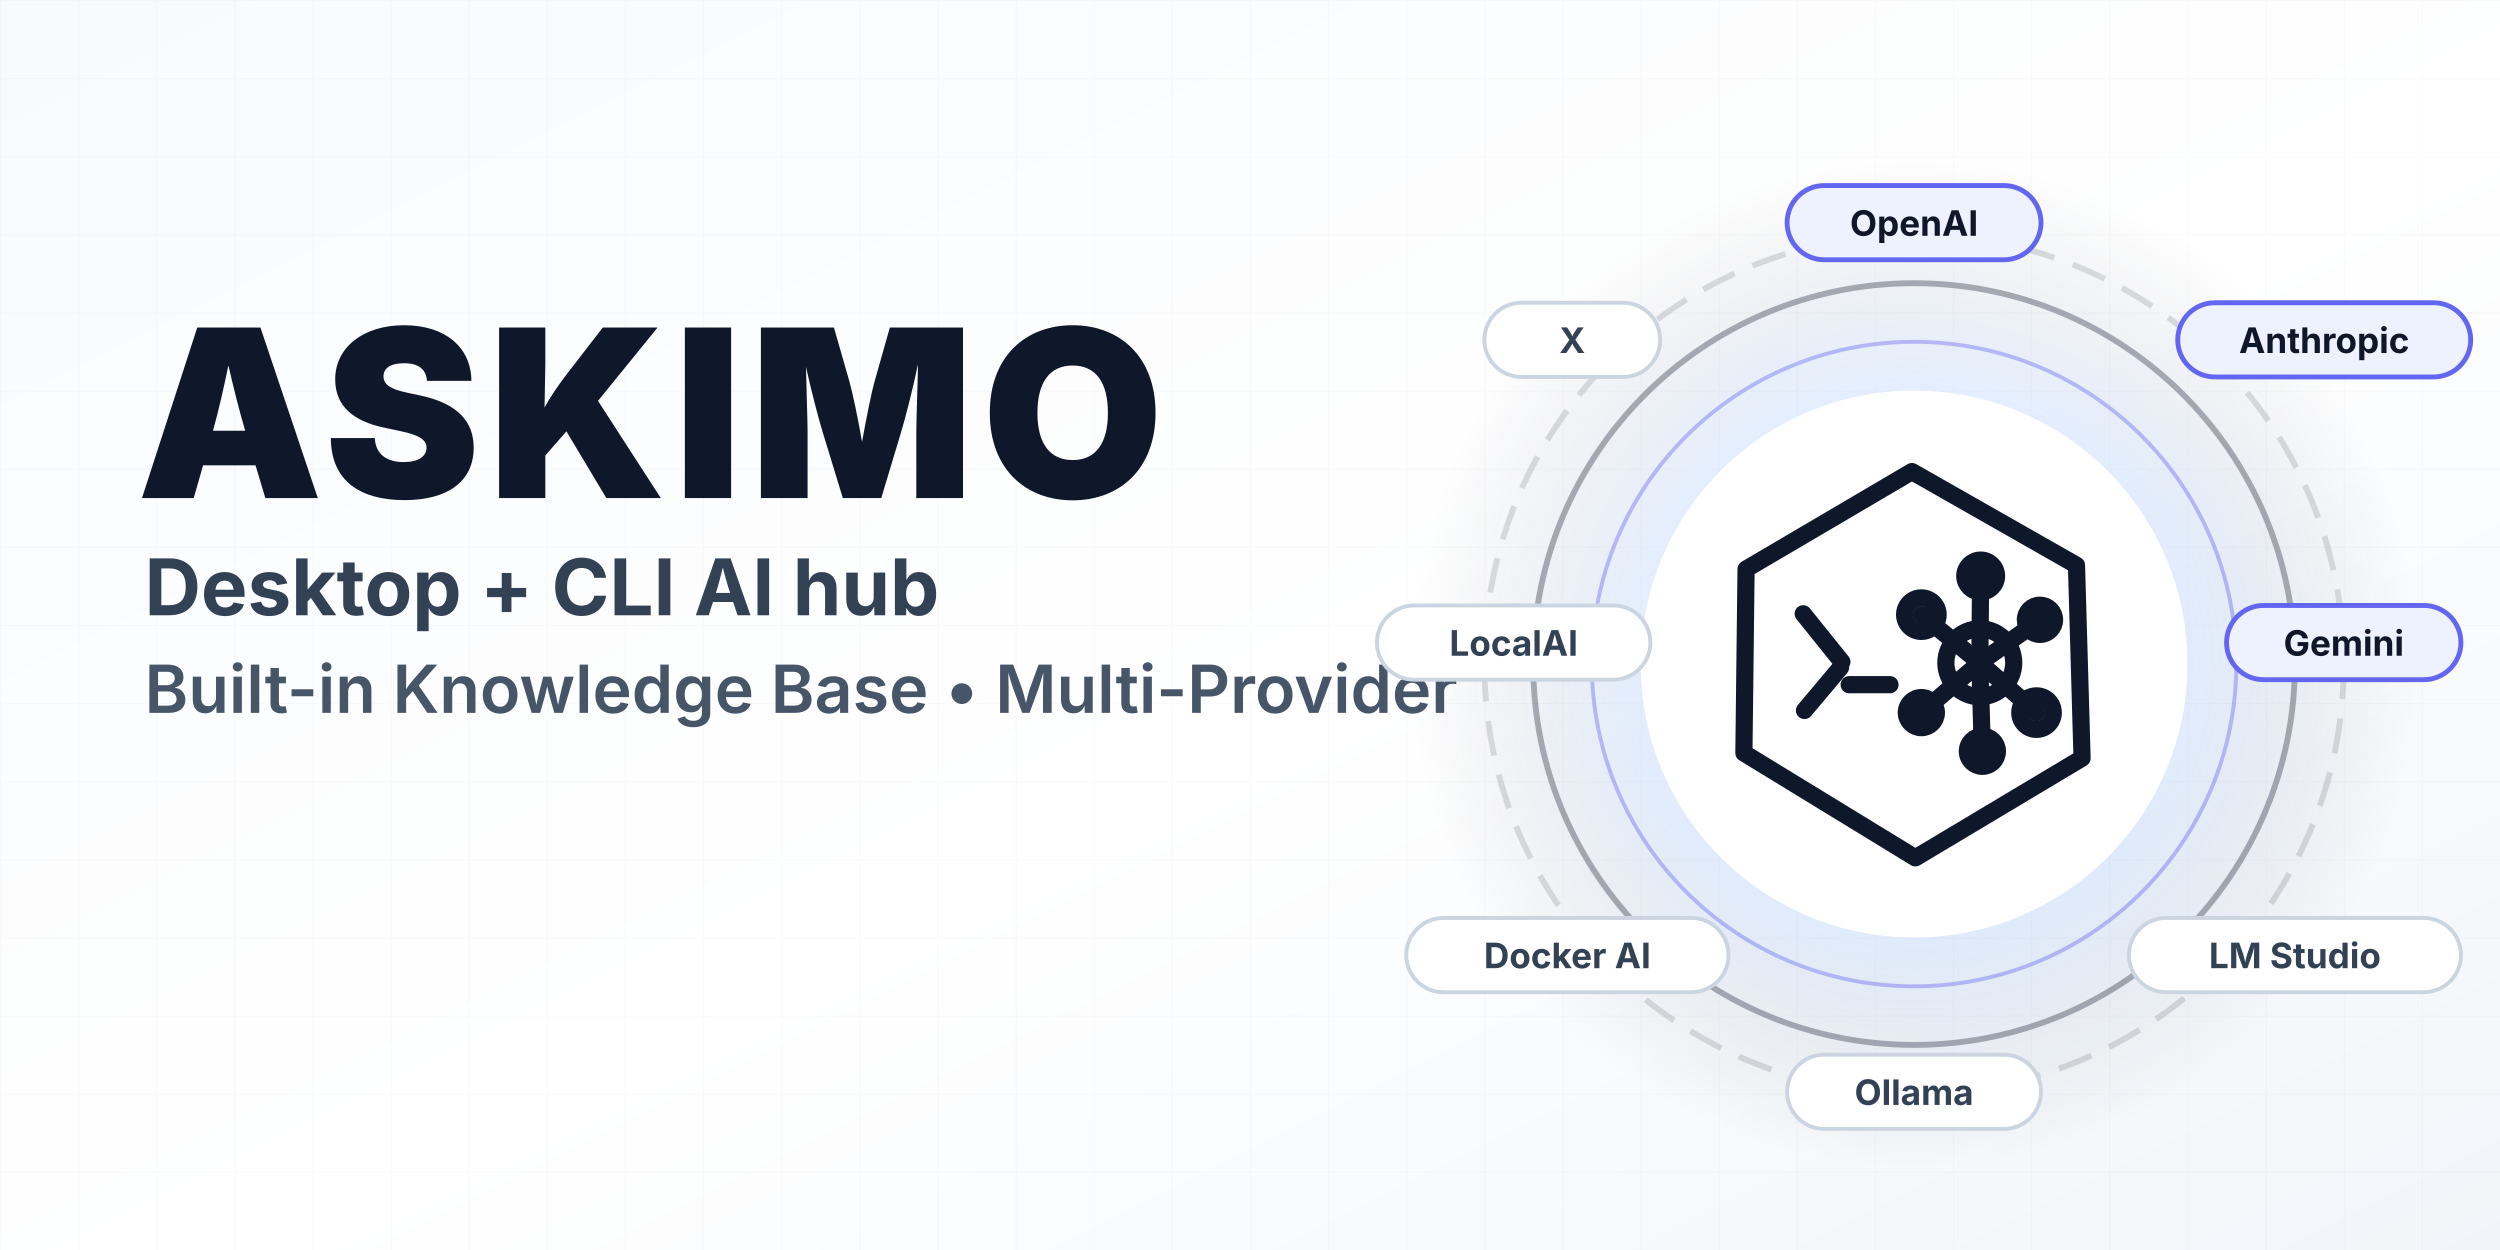
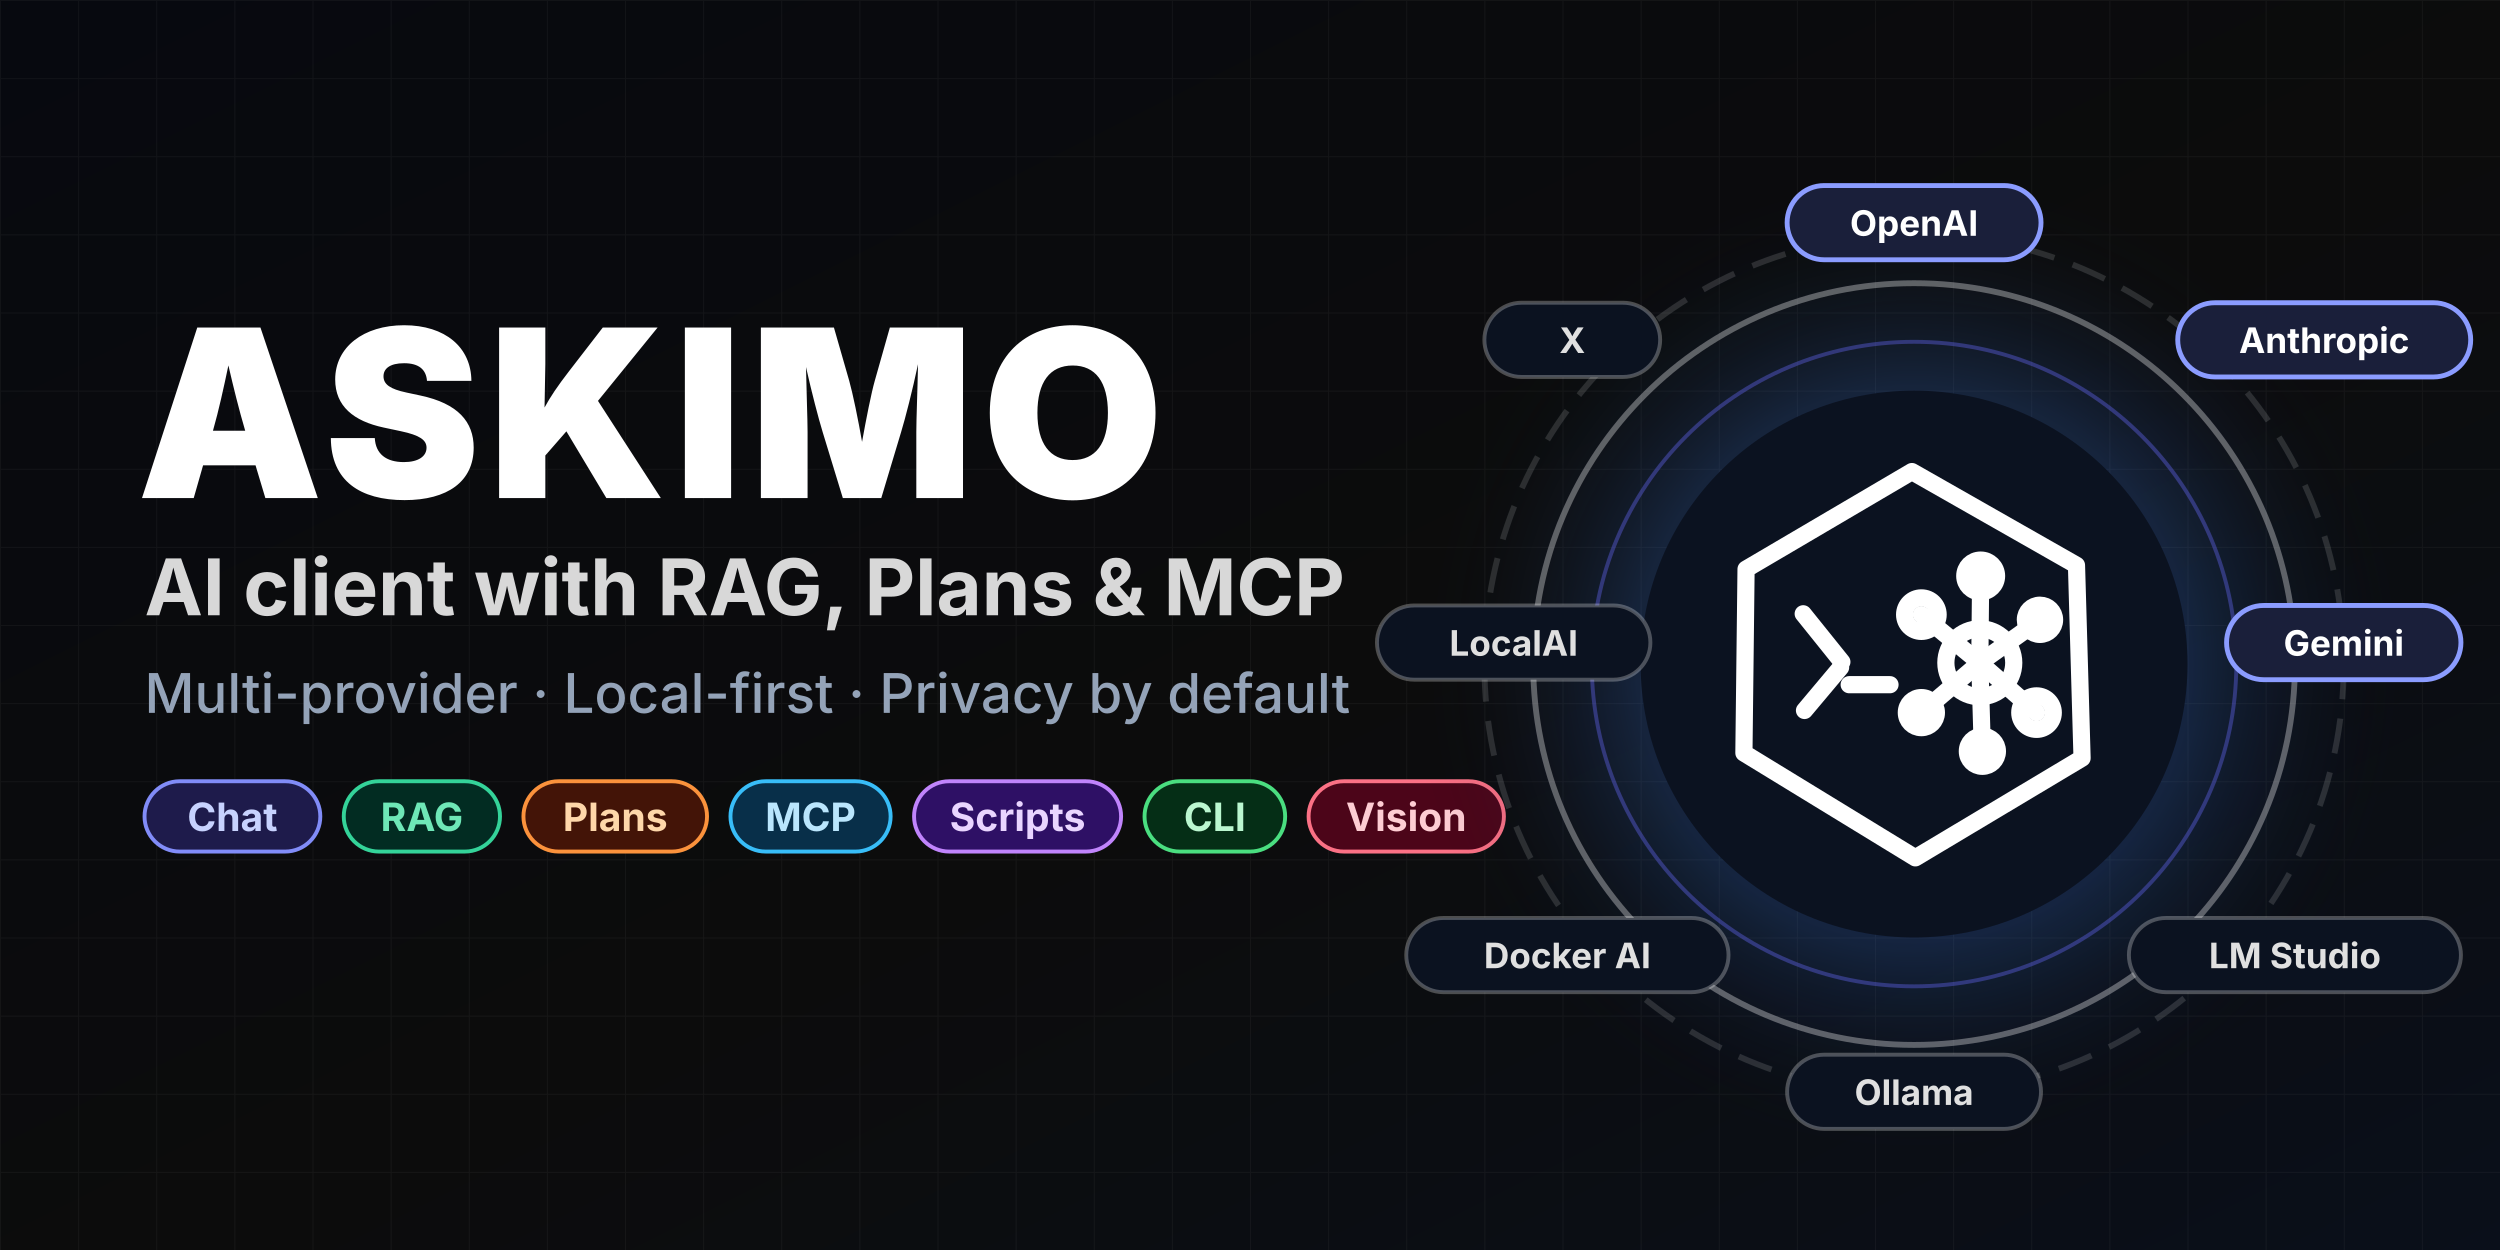
<svg xmlns="http://www.w3.org/2000/svg" width="1280" height="640" viewBox="0 0 1280 640">
  <defs>
    <linearGradient id="bg" x1="0" y1="0" x2="1" y2="1">
-       <stop offset="0" stop-color="#F8FAFC" />
-       <stop offset="0.55" stop-color="#FFFFFF" />
-       <stop offset="1" stop-color="#F1F5F9" />
+       <stop offset="0" stop-color="#07090F" />
+       <stop offset="0.55" stop-color="#0C0C0C" />
+       <stop offset="1" stop-color="#0A0F1A" />
    </linearGradient>
    <pattern id="grid" width="40" height="40" patternUnits="userSpaceOnUse">
-       <path d="M40 0H0V40" fill="none" stroke="#00000008" stroke-width="1" />
+       <path d="M40 0H0V40" fill="none" stroke="#FFFFFF10" stroke-width="1" />
    </pattern>
    <radialGradient id="glow" cx="50%" cy="50%" r="50%">
-       <stop offset="0" stop-color="#6366F133" />
-       <stop offset="0.55" stop-color="#3B82F622" />
+       <stop offset="0" stop-color="#7C3AED55" />
+       <stop offset="0.55" stop-color="#3B82F633" />
      <stop offset="1" stop-color="#00000000" />
    </radialGradient>
  </defs>
  <rect width="1280" height="640" fill="url(#bg)" />
  <rect width="1280" height="640" fill="url(#grid)" opacity="0.6" />
  <g font-family="Inter, SF Pro Display, -apple-system, BlinkMacSystemFont, Segoe UI, Arial, sans-serif">
-     <text x="70" y="255" font-size="120" font-weight="900" fill="#0F172A" letter-spacing="4">
+     <text x="70" y="255" font-size="120" font-weight="900" fill="#FFFFFF" letter-spacing="4">
            ASKIMO
        </text>
-     <text x="74" y="315" font-size="40" font-weight="700" fill="#334155">
-             Desktop + CLI AI hub
+     <text x="74" y="315" font-size="40" font-weight="700" fill="#D8D8D8">
+             AI client with RAG, Plans &amp; MCP
        </text>
-     <text x="74" y="365" font-size="34" font-weight="600" fill="#475569">
-             Built-in Knowledge Base • Multi-Provider
+     <text x="74" y="365" font-size="28" font-weight="500" fill="#94A3B8">
+             Multi-provider · Local-first · Privacy by default
        </text>
  </g>
+   <g font-family="Inter, SF Pro Display, Arial, sans-serif" font-size="20" font-weight="700" text-anchor="middle" dominant-baseline="middle">
+     <rect x="74" y="400" width="90" height="36" rx="18" fill="#1E1B4B" stroke="#818CF8" stroke-width="2" />
+     <text x="119" y="418" fill="#C7D2FE">Chat</text>
+     <rect x="176" y="400" width="80" height="36" rx="18" fill="#022C22" stroke="#34D399" stroke-width="2" />
+     <text x="216" y="418" fill="#6EE7B7">RAG</text>
+     <rect x="268" y="400" width="94" height="36" rx="18" fill="#431407" stroke="#FB923C" stroke-width="2" />
+     <text x="315" y="418" fill="#FED7AA">Plans</text>
+     <rect x="374" y="400" width="82" height="36" rx="18" fill="#082F49" stroke="#38BDF8" stroke-width="2" />
+     <text x="415" y="418" fill="#BAE6FD">MCP</text>
+     <rect x="468" y="400" width="106" height="36" rx="18" fill="#2E1065" stroke="#C084FC" stroke-width="2" />
+     <text x="521" y="418" fill="#E9D5FF">Scripts</text>
+     <rect x="586" y="400" width="72" height="36" rx="18" fill="#052E16" stroke="#4ADE80" stroke-width="2" />
+     <text x="622" y="418" fill="#BBF7D0">CLI</text>
+     <rect x="670" y="400" width="100" height="36" rx="18" fill="#4C0519" stroke="#FB7185" stroke-width="2" />
+     <text x="720" y="418" fill="#FECDD3">Vision</text>
+   </g>
  <circle cx="980" cy="340" r="260" fill="url(#glow)" />
-   <circle cx="980" cy="340" r="220" fill="none" stroke="#0F172A22" stroke-width="3" stroke-dasharray="18 10" />
-   <circle cx="980" cy="340" r="195" fill="none" stroke="#0F172A55" stroke-width="3" />
+   <circle cx="980" cy="340" r="220" fill="none" stroke="#FFFFFF22" stroke-width="3" stroke-dasharray="18 10" />
+   <circle cx="980" cy="340" r="195" fill="none" stroke="#FFFFFF55" stroke-width="3" />
  <circle cx="980" cy="340" r="165" fill="none" stroke="#6366F166" stroke-width="2" />
-   <circle cx="980" cy="340" r="140" fill="#FFFFFF" />
+   <circle cx="980" cy="340" r="140" fill="#0B1220" />
  <g font-family="Inter, SF Pro Display, Arial" font-size="18" font-weight="750" text-anchor="middle" dominant-baseline="middle">
    <g>
-       <rect x="915" y="95" width="130" height="38" rx="19" fill="#EEF2FF" stroke="#6366F1" stroke-width="2.5" />
-       <text x="980" y="114" fill="#0F172A">OpenAI</text>
+       <rect x="915" y="95" width="130" height="38" rx="19" fill="#1A1F3A" stroke="#8B9CFF" stroke-width="2.5" />
+       <text x="980" y="114" fill="#FFFFFF">OpenAI</text>
    </g>
    <g>
-       <rect x="1115" y="155" width="150" height="38" rx="19" fill="#EEF2FF" stroke="#6366F1" stroke-width="2.5" />
-       <text x="1190" y="174" fill="#0F172A">Anthropic</text>
+       <rect x="1115" y="155" width="150" height="38" rx="19" fill="#1A1F3A" stroke="#8B9CFF" stroke-width="2.5" />
+       <text x="1190" y="174" fill="#FFFFFF">Anthropic</text>
    </g>
    <g>
-       <rect x="1140" y="310" width="120" height="38" rx="19" fill="#EEF2FF" stroke="#6366F1" stroke-width="2.5" />
-       <text x="1200" y="329" fill="#0F172A">Gemini</text>
+       <rect x="1140" y="310" width="120" height="38" rx="19" fill="#1A1F3A" stroke="#8B9CFF" stroke-width="2.5" />
+       <text x="1200" y="329" fill="#FFFFFF">Gemini</text>
    </g>
    <g>
-       <rect x="1090" y="470" width="170" height="38" rx="19" fill="#FFFFFF" stroke="#CBD5E1" stroke-width="2" />
-       <text x="1175" y="489" fill="#334155">LM Studio</text>
+       <rect x="1090" y="470" width="170" height="38" rx="19" fill="#0B1220" stroke="#FFFFFF44" stroke-width="2" />
+       <text x="1175" y="489" fill="#E0E0E0">LM Studio</text>
    </g>
    <g>
-       <rect x="915" y="540" width="130" height="38" rx="19" fill="#FFFFFF" stroke="#CBD5E1" stroke-width="2" />
-       <text x="980" y="559" fill="#334155">Ollama</text>
+       <rect x="915" y="540" width="130" height="38" rx="19" fill="#0B1220" stroke="#FFFFFF44" stroke-width="2" />
+       <text x="980" y="559" fill="#E0E0E0">Ollama</text>
    </g>
    <g>
-       <rect x="720" y="470" width="165" height="38" rx="19" fill="#FFFFFF" stroke="#CBD5E1" stroke-width="2" />
-       <text x="802.5" y="489" fill="#334155">Docker AI</text>
+       <rect x="720" y="470" width="165" height="38" rx="19" fill="#0B1220" stroke="#FFFFFF44" stroke-width="2" />
+       <text x="802.5" y="489" fill="#E0E0E0">Docker AI</text>
    </g>
    <g>
-       <rect x="705" y="310" width="140" height="38" rx="19" fill="#FFFFFF" stroke="#CBD5E1" stroke-width="2" />
-       <text x="775" y="329" fill="#334155">LocalAI</text>
+       <rect x="705" y="310" width="140" height="38" rx="19" fill="#0B1220" stroke="#FFFFFF44" stroke-width="2" />
+       <text x="775" y="329" fill="#E0E0E0">LocalAI</text>
    </g>
    <g>
-       <rect x="760" y="155" width="90" height="38" rx="19" fill="#FFFFFF" stroke="#CBD5E1" stroke-width="2" />
-       <text x="805" y="174" fill="#334155">X</text>
+       <rect x="760" y="155" width="90" height="38" rx="19" fill="#0B1220" stroke="#FFFFFF44" stroke-width="2" />
+       <text x="805" y="174" fill="#E0E0E0">X</text>
    </g>
  </g>
-   <g transform="translate(867.36 227.36) scale(0.22)" fill="none" stroke="#0F172A" stroke-width="40" stroke-linecap="round" stroke-linejoin="round">
+   <g transform="translate(867.36 227.36) scale(0.22)" fill="none" stroke="#FFFFFF" stroke-width="40" stroke-linecap="round" stroke-linejoin="round">
    <polygon points="121,291 507,64 890,282 903,731 515,963 116,719" />
    <path d="M254 395 L344 507" />
    <path d="M257 620 L341 520" />
    <path d="M361 560 L456 560" />
    <circle cx="665" cy="509" r="79" />
    <circle cx="529" cy="397" r="39" />
    <path d="M665 509 L529 397" />
    <circle cx="797" cy="625" r="39" />
    <path d="M665 509 L797 625" />
    <circle cx="667" cy="307" r="37" />
    <path d="M665 509 L667 307" />
    <circle cx="529" cy="625" r="35" />
    <path d="M665 509 L529 625" />
    <circle cx="671" cy="715" r="35" />
    <path d="M665 509 L671 715" />
    <circle cx="805" cy="409" r="34" />
    <path d="M665 509 L805 409" />
  </g>
</svg>
